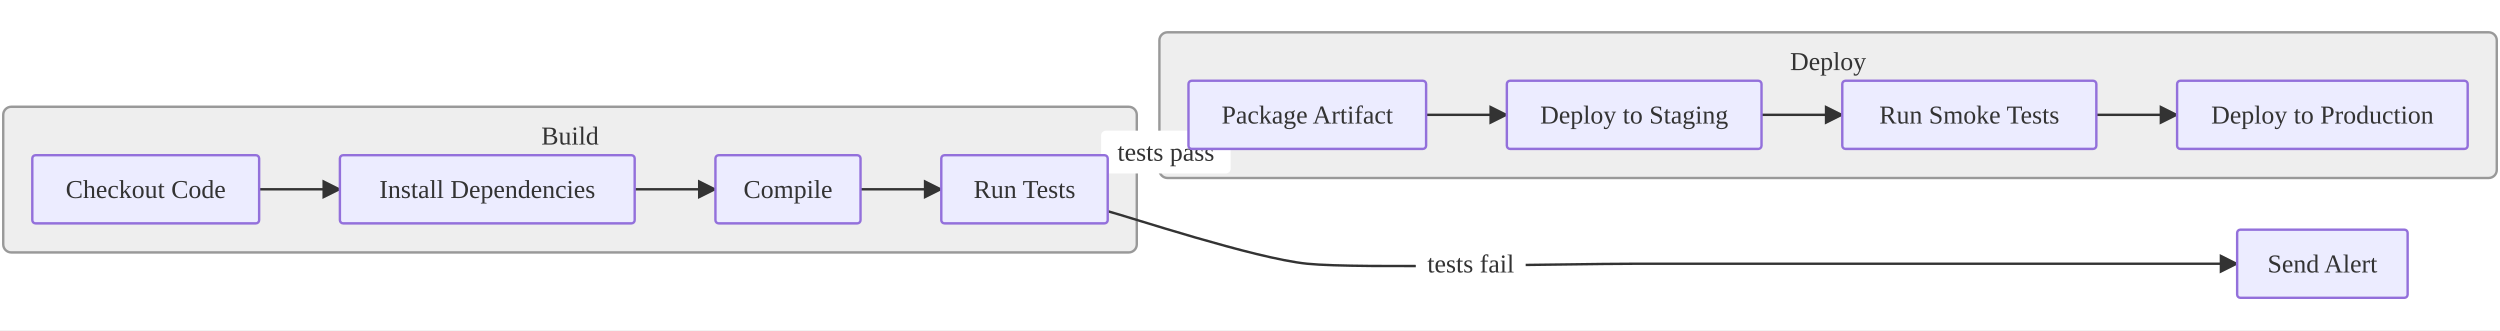
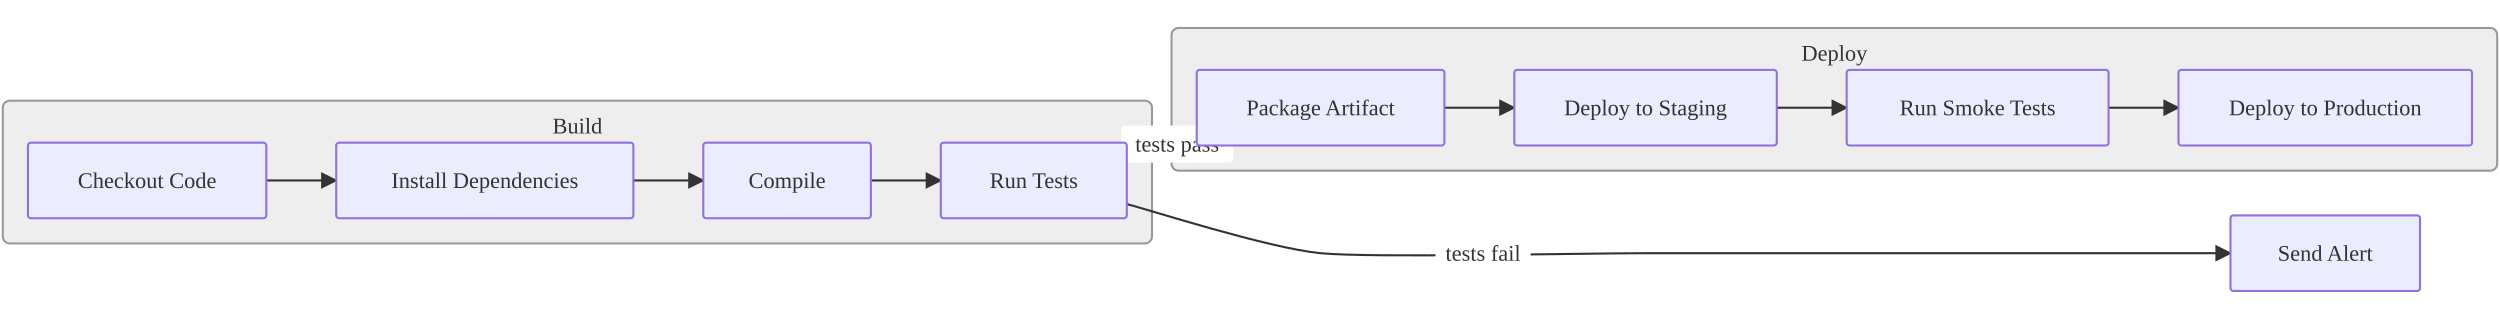
- <svg xmlns="http://www.w3.org/2000/svg" viewBox="0 0 1547.91 204.40">
+ <svg xmlns="http://www.w3.org/2000/svg" viewBox="0 0 1787.91 228.10">
  <defs>
    <marker id="arrow-arrow-solid" viewBox="0 0 10 10" refX="9.00" refY="5.00" markerWidth="8.00" markerHeight="8.00" orient="auto">
      <polygon points="0,0 10,5 0,10" style="fill:#333" />
    </marker>
  </defs>
-   <rect x="0.00" y="0.00" width="1547.91" height="204.40" style="fill:#fff;stroke:none" />
+   <rect x="0.00" y="0.00" width="1787.91" height="228.10" style="fill:#fff;stroke:none" />
  <g transform="translate(0,30.00)">
    <g id="build">
-       <rect x="2.00" y="36.10" width="701.86" height="90.20" rx="5.00" ry="5.00" style="fill:#eee;stroke:#999;stroke-width:1.50" />
-       <text x="352.93" y="54.10" text-anchor="middle" dominant-baseline="central" font-size="16.00" style="fill:#333;font-size:16.00px">Build</text>
+       <rect x="2.00" y="42.03" width="821.86" height="102.05" rx="5.00" ry="5.00" style="fill:#eee;stroke:#999;stroke-width:1.50" />
+       <text x="412.93" y="60.03" text-anchor="middle" dominant-baseline="central" font-size="16.00" style="fill:#333;font-size:16.00px">Build</text>
    </g>
    <g id="deploy">
-       <rect x="717.86" y="-10.00" width="828.05" height="90.20" rx="5.00" ry="5.00" style="fill:#eee;stroke:#999;stroke-width:1.50" />
-       <text x="1131.88" y="8.00" text-anchor="middle" dominant-baseline="central" font-size="16.00" style="fill:#333;font-size:16.00px">Deploy</text>
+       <rect x="837.86" y="-10.00" width="948.05" height="102.05" rx="5.00" ry="5.00" style="fill:#eee;stroke:#999;stroke-width:1.50" />
+       <text x="1311.88" y="8.00" text-anchor="middle" dominant-baseline="central" font-size="16.00" style="fill:#333;font-size:16.00px">Deploy</text>
    </g>
-     <line x1="160.45" y1="87.20" x2="210.45" y2="87.20" style="stroke:#333;stroke-width:1.5;fill:none" marker-end="url(#arrow-arrow-solid)" />
-     <line x1="532.81" y1="87.20" x2="582.81" y2="87.20" style="stroke:#333;stroke-width:1.5;fill:none" marker-end="url(#arrow-arrow-solid)" />
-     <line x1="392.97" y1="87.20" x2="442.97" y2="87.20" style="stroke:#333;stroke-width:1.5;fill:none" marker-end="url(#arrow-arrow-solid)" />
-     <line x1="882.98" y1="41.10" x2="932.98" y2="41.10" style="stroke:#333;stroke-width:1.5;fill:none" marker-end="url(#arrow-arrow-solid)" />
-     <line x1="1090.67" y1="41.10" x2="1140.67" y2="41.10" style="stroke:#333;stroke-width:1.5;fill:none" marker-end="url(#arrow-arrow-solid)" />
-     <path d="M685.86,100.77 C698.22,104.02 776.83,130.05 809.42,133.30 C842.02,136.55 970.84,133.30 1011.83,133.30 C1052.82,133.30 1181.99,133.30 1219.33,133.30 C1256.66,133.30 1368.58,133.30 1385.16,133.30" style="stroke:#333;stroke-width:1.5;fill:none" marker-end="url(#arrow-arrow-solid)" />
-     <rect x="876.62" y="120.05" width="68.02" height="26.50" rx="3.00" ry="3.00" style="fill:#fff;stroke:none" />
-     <text x="910.63" y="133.30" text-anchor="middle" dominant-baseline="central" font-size="16.00" style="fill:#333;font-size:16.00px">tests fail</text>
-     <line x1="685.86" y1="73.63" x2="735.86" y2="60.47" style="stroke:#333;stroke-width:1.5;fill:none" marker-end="url(#arrow-arrow-solid)" />
-     <rect x="681.76" y="50.90" width="80.23" height="26.50" rx="3.00" ry="3.00" style="fill:#fff;stroke:none" />
-     <text x="721.88" y="64.15" text-anchor="middle" dominant-baseline="central" font-size="16.00" style="fill:#333;font-size:16.00px">tests pass</text>
-     <line x1="1297.98" y1="41.10" x2="1347.98" y2="41.10" style="stroke:#333;stroke-width:1.5;fill:none" marker-end="url(#arrow-arrow-solid)" />
-     <rect x="1385.16" y="112.20" width="105.56" height="42.20" rx="2.00" ry="2.00" style="fill:#ECECFF;stroke:#9370DB;stroke-width:1.50" />
-     <text x="1437.95" y="133.30" text-anchor="middle" dominant-baseline="central" font-size="16.00" style="fill:#333;font-size:16.00px">Send Alert</text>
-     <rect x="20.00" y="66.10" width="140.45" height="42.20" rx="2.00" ry="2.00" style="fill:#ECECFF;stroke:#9370DB;stroke-width:1.50" />
-     <text x="90.23" y="87.20" text-anchor="middle" dominant-baseline="central" font-size="16.00" style="fill:#333;font-size:16.00px">Checkout Code</text>
-     <rect x="210.45" y="66.10" width="182.52" height="42.20" rx="2.00" ry="2.00" style="fill:#ECECFF;stroke:#9370DB;stroke-width:1.50" />
-     <text x="301.71" y="87.20" text-anchor="middle" dominant-baseline="central" font-size="16.00" style="fill:#333;font-size:16.00px">Install Dependencies</text>
-     <rect x="442.97" y="66.10" width="89.84" height="42.20" rx="2.00" ry="2.00" style="fill:#ECECFF;stroke:#9370DB;stroke-width:1.50" />
-     <text x="487.89" y="87.20" text-anchor="middle" dominant-baseline="central" font-size="16.00" style="fill:#333;font-size:16.00px">Compile</text>
-     <rect x="582.81" y="66.10" width="103.05" height="42.20" rx="2.00" ry="2.00" style="fill:#ECECFF;stroke:#9370DB;stroke-width:1.50" />
-     <text x="634.34" y="87.20" text-anchor="middle" dominant-baseline="central" font-size="16.00" style="fill:#333;font-size:16.00px">Run Tests</text>
-     <rect x="735.86" y="20.00" width="147.13" height="42.20" rx="2.00" ry="2.00" style="fill:#ECECFF;stroke:#9370DB;stroke-width:1.50" />
-     <text x="809.42" y="41.10" text-anchor="middle" dominant-baseline="central" font-size="16.00" style="fill:#333;font-size:16.00px">Package Artifact</text>
-     <rect x="932.98" y="20.00" width="157.69" height="42.20" rx="2.00" ry="2.00" style="fill:#ECECFF;stroke:#9370DB;stroke-width:1.50" />
-     <text x="1011.83" y="41.10" text-anchor="middle" dominant-baseline="central" font-size="16.00" style="fill:#333;font-size:16.00px">Deploy to Staging</text>
-     <rect x="1140.67" y="20.00" width="157.31" height="42.20" rx="2.00" ry="2.00" style="fill:#ECECFF;stroke:#9370DB;stroke-width:1.50" />
-     <text x="1219.33" y="41.10" text-anchor="middle" dominant-baseline="central" font-size="16.00" style="fill:#333;font-size:16.00px">Run Smoke Tests</text>
-     <rect x="1347.98" y="20.00" width="179.92" height="42.20" rx="2.00" ry="2.00" style="fill:#ECECFF;stroke:#9370DB;stroke-width:1.50" />
-     <text x="1437.95" y="41.10" text-anchor="middle" dominant-baseline="central" font-size="16.00" style="fill:#333;font-size:16.00px">Deploy to Production</text>
+     <line x1="190.45" y1="99.05" x2="240.45" y2="99.05" style="stroke:#333;stroke-width:1.5;fill:none" marker-end="url(#arrow-arrow-solid)" />
+     <line x1="622.81" y1="99.05" x2="672.81" y2="99.05" style="stroke:#333;stroke-width:1.5;fill:none" marker-end="url(#arrow-arrow-solid)" />
+     <line x1="452.97" y1="99.05" x2="502.97" y2="99.05" style="stroke:#333;stroke-width:1.5;fill:none" marker-end="url(#arrow-arrow-solid)" />
+     <line x1="1032.98" y1="47.03" x2="1082.98" y2="47.03" style="stroke:#333;stroke-width:1.5;fill:none" marker-end="url(#arrow-arrow-solid)" />
+     <line x1="1270.67" y1="47.03" x2="1320.67" y2="47.03" style="stroke:#333;stroke-width:1.5;fill:none" marker-end="url(#arrow-arrow-solid)" />
+     <path d="M805.86,115.93 C819.72,119.44 907.33,147.56 944.42,151.08 C981.52,154.59 1129.84,151.08 1176.83,151.08 C1223.82,151.08 1372.49,151.08 1414.33,151.08 C1456.16,151.08 1577.08,151.08 1595.16,151.08" style="stroke:#333;stroke-width:1.5;fill:none" marker-end="url(#arrow-arrow-solid)" />
+     <rect x="1026.62" y="137.83" width="68.02" height="26.50" rx="3.00" ry="3.00" style="fill:#fff;stroke:none" />
+     <text x="1060.63" y="151.08" text-anchor="middle" dominant-baseline="central" font-size="16.00" style="fill:#333;font-size:16.00px">tests fail</text>
+     <line x1="805.86" y1="82.17" x2="855.86" y2="69.49" style="stroke:#333;stroke-width:1.5;fill:none" marker-end="url(#arrow-arrow-solid)" />
+     <rect x="801.76" y="59.79" width="80.23" height="26.50" rx="3.00" ry="3.00" style="fill:#fff;stroke:none" />
+     <text x="841.88" y="73.04" text-anchor="middle" dominant-baseline="central" font-size="16.00" style="fill:#333;font-size:16.00px">tests pass</text>
+     <line x1="1507.98" y1="47.03" x2="1557.98" y2="47.03" style="stroke:#333;stroke-width:1.5;fill:none" marker-end="url(#arrow-arrow-solid)" />
+     <rect x="1595.16" y="124.05" width="135.56" height="54.05" rx="2.00" ry="2.00" style="fill:#ECECFF;stroke:#9370DB;stroke-width:1.50" />
+     <text x="1662.95" y="151.08" text-anchor="middle" dominant-baseline="central" font-size="16.00" style="fill:#333;font-size:16.00px">Send Alert</text>
+     <rect x="20.00" y="72.03" width="170.45" height="54.05" rx="2.00" ry="2.00" style="fill:#ECECFF;stroke:#9370DB;stroke-width:1.50" />
+     <text x="105.23" y="99.05" text-anchor="middle" dominant-baseline="central" font-size="16.00" style="fill:#333;font-size:16.00px">Checkout Code</text>
+     <rect x="240.45" y="72.03" width="212.52" height="54.05" rx="2.00" ry="2.00" style="fill:#ECECFF;stroke:#9370DB;stroke-width:1.50" />
+     <text x="346.71" y="99.05" text-anchor="middle" dominant-baseline="central" font-size="16.00" style="fill:#333;font-size:16.00px">Install Dependencies</text>
+     <rect x="502.97" y="72.03" width="119.84" height="54.05" rx="2.00" ry="2.00" style="fill:#ECECFF;stroke:#9370DB;stroke-width:1.50" />
+     <text x="562.89" y="99.05" text-anchor="middle" dominant-baseline="central" font-size="16.00" style="fill:#333;font-size:16.00px">Compile</text>
+     <rect x="672.81" y="72.03" width="133.05" height="54.05" rx="2.00" ry="2.00" style="fill:#ECECFF;stroke:#9370DB;stroke-width:1.50" />
+     <text x="739.34" y="99.05" text-anchor="middle" dominant-baseline="central" font-size="16.00" style="fill:#333;font-size:16.00px">Run Tests</text>
+     <rect x="855.86" y="20.00" width="177.13" height="54.05" rx="2.00" ry="2.00" style="fill:#ECECFF;stroke:#9370DB;stroke-width:1.50" />
+     <text x="944.42" y="47.03" text-anchor="middle" dominant-baseline="central" font-size="16.00" style="fill:#333;font-size:16.00px">Package Artifact</text>
+     <rect x="1082.98" y="20.00" width="187.69" height="54.05" rx="2.00" ry="2.00" style="fill:#ECECFF;stroke:#9370DB;stroke-width:1.50" />
+     <text x="1176.83" y="47.03" text-anchor="middle" dominant-baseline="central" font-size="16.00" style="fill:#333;font-size:16.00px">Deploy to Staging</text>
+     <rect x="1320.67" y="20.00" width="187.31" height="54.05" rx="2.00" ry="2.00" style="fill:#ECECFF;stroke:#9370DB;stroke-width:1.50" />
+     <text x="1414.33" y="47.03" text-anchor="middle" dominant-baseline="central" font-size="16.00" style="fill:#333;font-size:16.00px">Run Smoke Tests</text>
+     <rect x="1557.98" y="20.00" width="209.92" height="54.05" rx="2.00" ry="2.00" style="fill:#ECECFF;stroke:#9370DB;stroke-width:1.50" />
+     <text x="1662.95" y="47.03" text-anchor="middle" dominant-baseline="central" font-size="16.00" style="fill:#333;font-size:16.00px">Deploy to Production</text>
  </g>
</svg>
